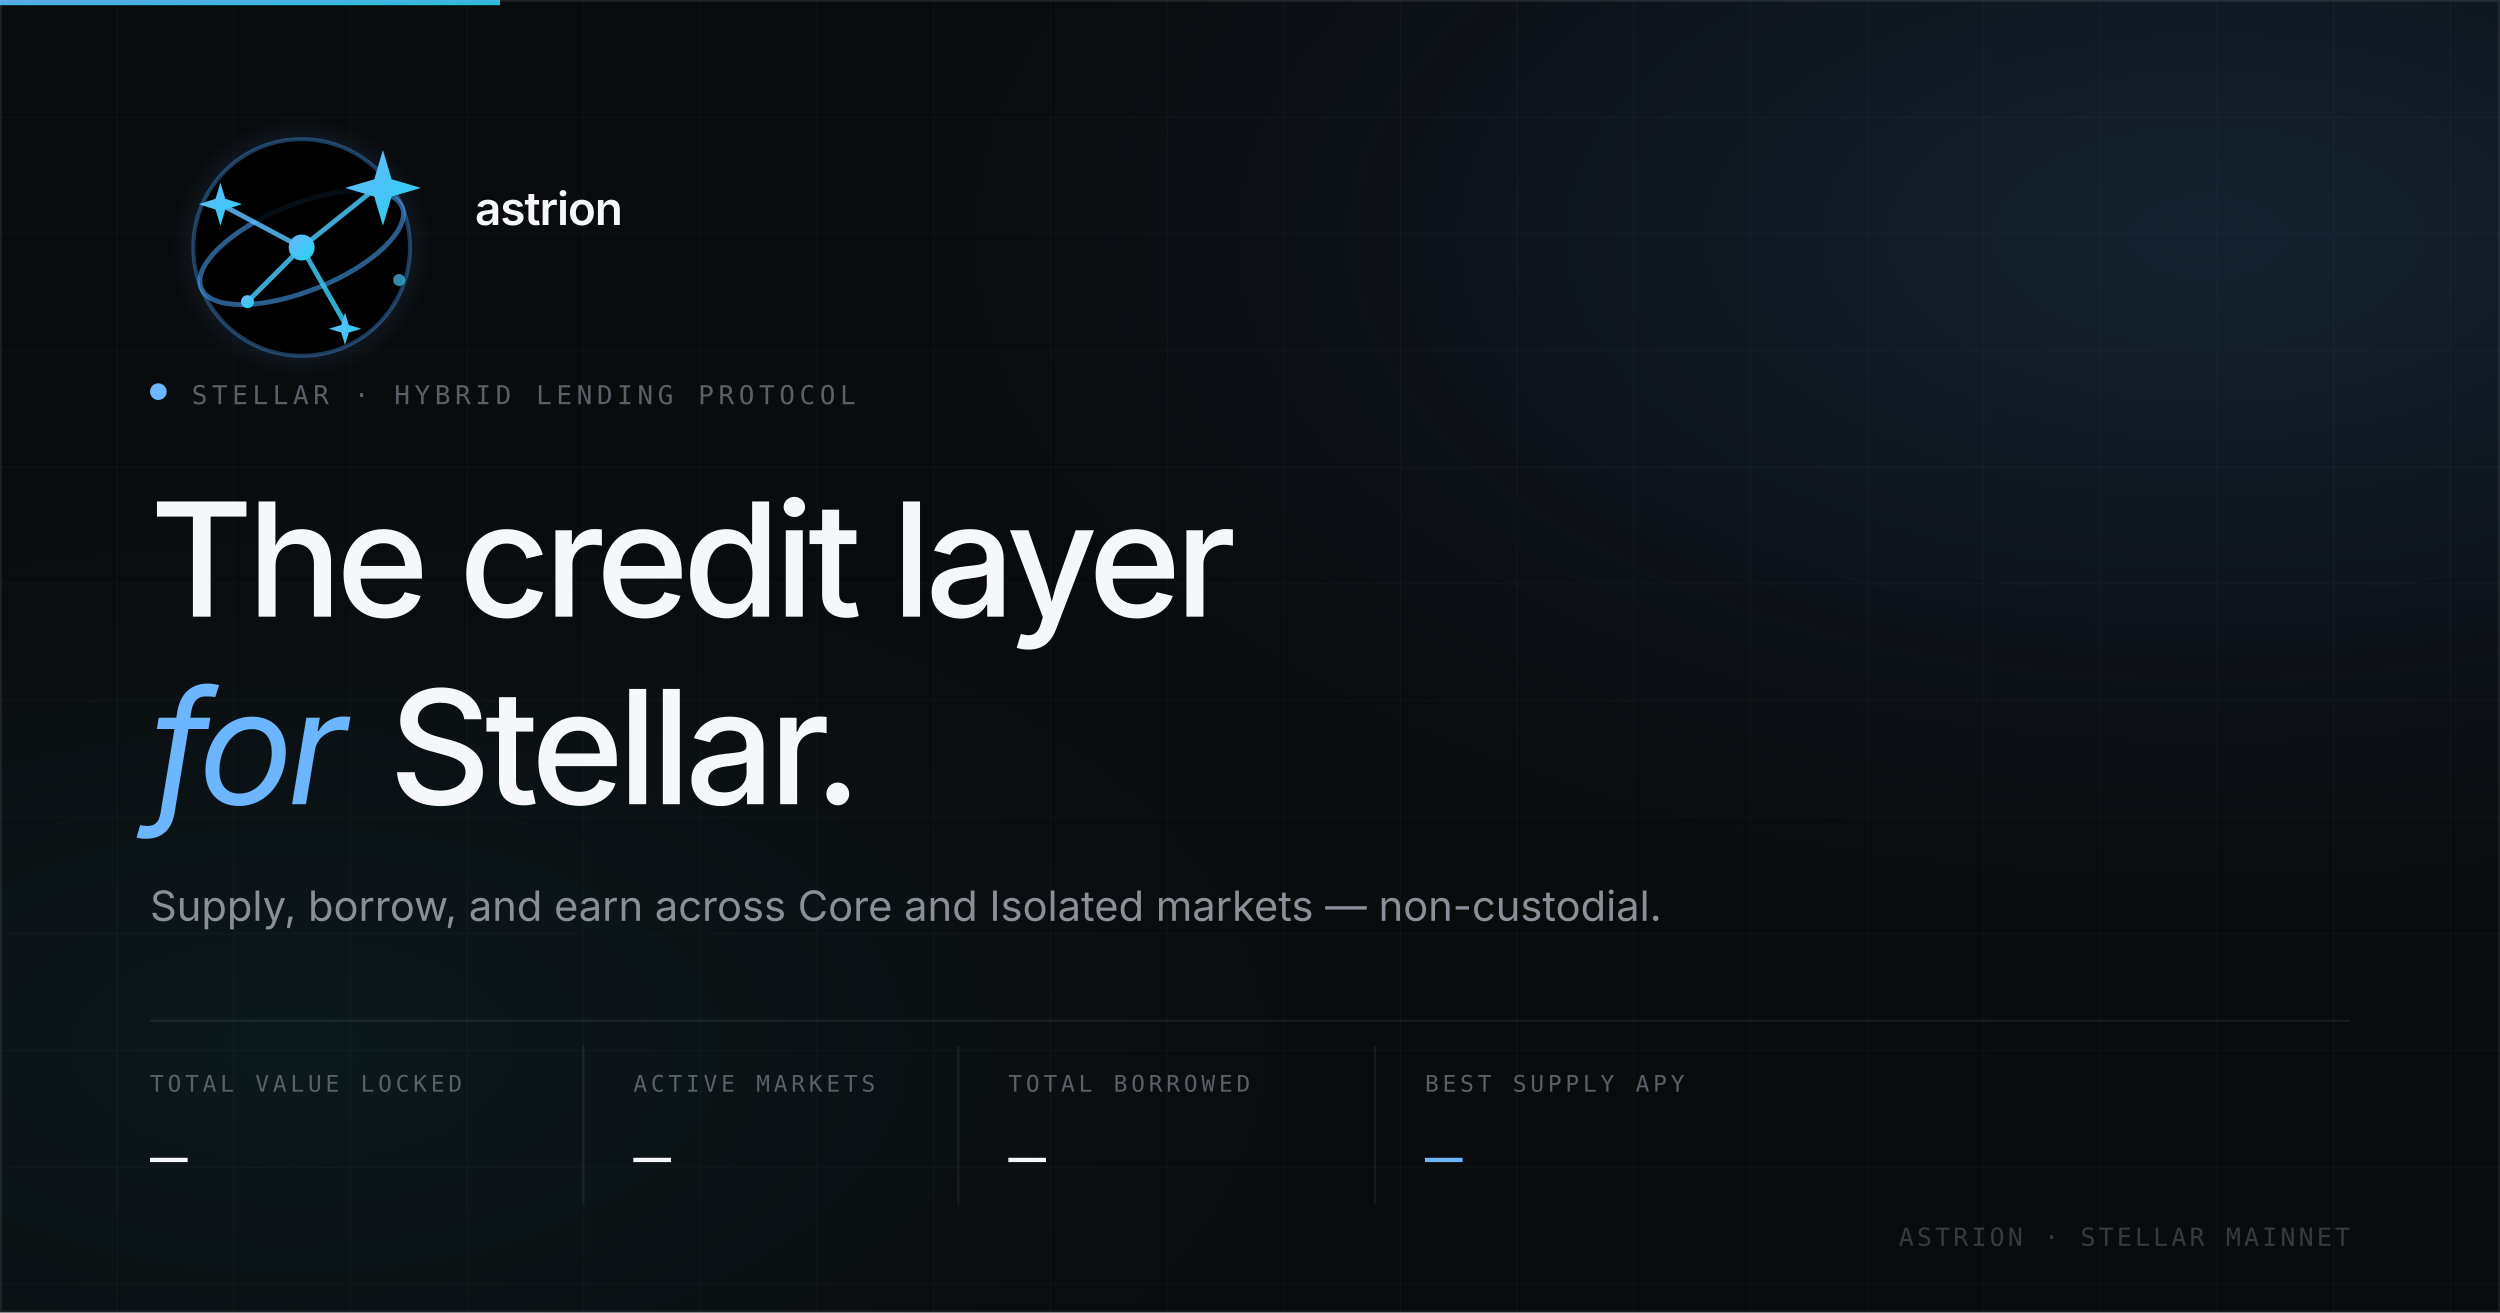
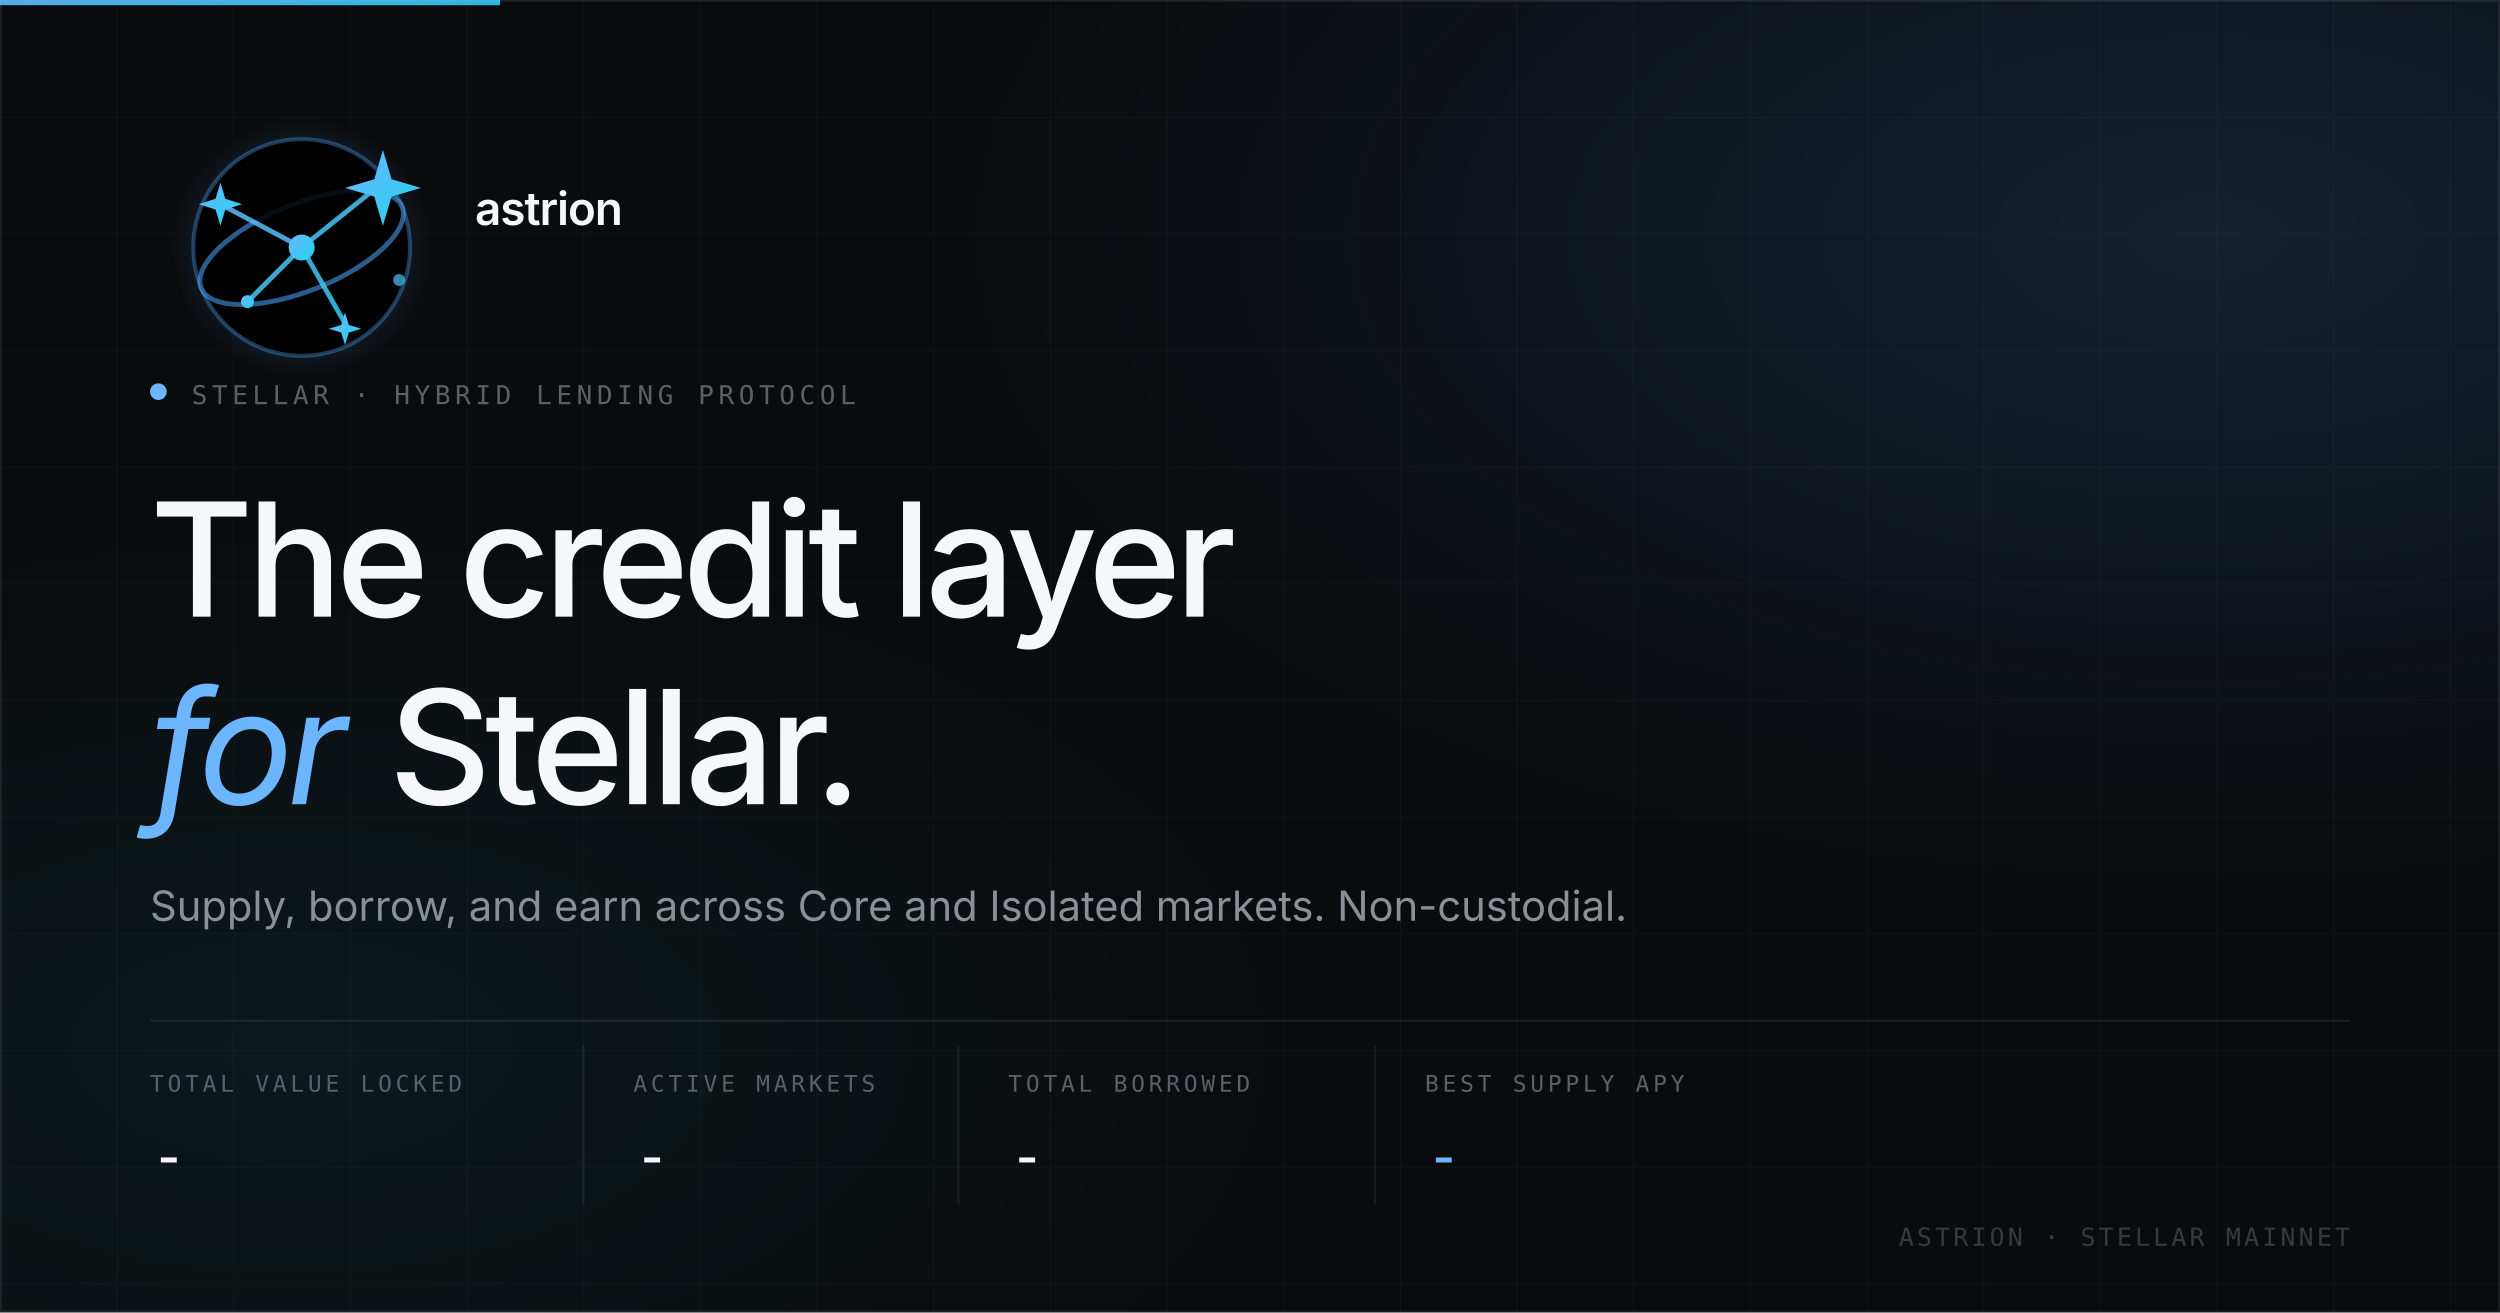
<svg xmlns="http://www.w3.org/2000/svg" width="1200" height="630" viewBox="0 0 1200 630">
  <defs>
    <radialGradient id="glowTR" cx="88%" cy="18%" r="50%">
      <stop offset="0%" stop-color="#4DA8FF" stop-opacity="0.14" />
      <stop offset="100%" stop-color="#4DA8FF" stop-opacity="0" />
    </radialGradient>
    <radialGradient id="glowBL" cx="12%" cy="80%" r="40%">
      <stop offset="0%" stop-color="#22D3EE" stop-opacity="0.07" />
      <stop offset="100%" stop-color="#22D3EE" stop-opacity="0" />
    </radialGradient>
    <pattern id="grid" width="56" height="56" patternUnits="userSpaceOnUse">
      <path d="M56 0L0 0 0 56" fill="none" stroke="rgba(255,255,255,0.03)" stroke-width="1" />
    </pattern>
    <linearGradient id="ml" x1="0" y1="0" x2="1" y2="1">
      <stop offset="0%" stop-color="#6CB6FF" />
      <stop offset="100%" stop-color="#22D3EE" />
    </linearGradient>
    <radialGradient id="mg" cx="0.5" cy="0.5" r="0.5">
      <stop offset="0%" stop-color="#4DA8FF" stop-opacity="0.45" />
      <stop offset="100%" stop-color="#4DA8FF" stop-opacity="0" />
    </radialGradient>
  </defs>
  <rect width="1200" height="630" fill="#0A0B0D" />
  <rect width="1200" height="630" fill="url(#grid)" />
  <rect width="1200" height="630" fill="url(#glowTR)" />
  <rect width="1200" height="630" fill="url(#glowBL)" />
  <rect x="0.5" y="0.5" width="1199" height="629" fill="none" stroke="rgba(255,255,255,0.07)" stroke-width="1" />
  <rect x="0" y="0" width="240" height="2.5" fill="url(#ml)" opacity="0.9" />
  <g transform="translate(72, 46) scale(2.6)">
    <g transform="translate(2 2)">
      <circle cx="26" cy="26" r="24" fill="url(#mg)" />
      <ellipse cx="26" cy="26" rx="20" ry="20" stroke="rgba(77,168,255,0.35)" stroke-width="0.75" />
      <ellipse cx="26" cy="26" rx="20" ry="8" stroke="rgba(77,168,255,0.55)" stroke-width="0.9" transform="rotate(-22 26 26)" />
      <path d="M11 18 L26 26 L41 14 M26 26 L34 40 M26 26 L16 36" stroke="url(#ml)" stroke-width="0.9" stroke-linecap="round" opacity="0.85" />
      <g fill="url(#ml)">
        <path d="M41 8 L42.6 13.4 L48 15 L42.6 16.6 L41 22 L39.4 16.6 L34 15 L39.4 13.4 Z" />
        <path d="M11 14 L11.9 17 L15 18 L11.9 19 L11 22 L10.1 19 L7 18 L10.1 17 Z" />
        <circle cx="26" cy="26" r="2.4" />
        <path d="M34 38 L34.7 40.3 L37 41 L34.7 41.7 L34 44 L33.3 41.7 L31 41 L33.3 40.3 Z" />
        <circle cx="16" cy="36" r="1.2" />
        <circle cx="44" cy="32" r="1.1" opacity="0.7" />
      </g>
    </g>
  </g>
  <text x="228" y="108" font-family="Inter, ui-sans-serif, system-ui, sans-serif" font-size="22" font-weight="600" letter-spacing="-0.5" fill="#F5F7FB">astrion</text>
  <circle cx="76" cy="188" r="4" fill="#6CB6FF" />
  <text x="92" y="194" font-family="ui-monospace, 'SF Mono', Menlo, monospace" font-size="12.5" font-weight="400" letter-spacing="2.2" fill="#5A6068">STELLAR · HYBRID LENDING PROTOCOL</text>
  <text x="72" y="296" font-family="Inter, ui-sans-serif, system-ui, sans-serif" font-size="76" font-weight="500" letter-spacing="-3" fill="#F5F7FB">The credit layer</text>
  <text x="72" y="386" font-family="Inter, ui-sans-serif, system-ui, sans-serif" font-size="76" font-weight="500" letter-spacing="-3" fill="#F5F7FB">
    <tspan font-style="italic" font-weight="400" fill="#6CB6FF">for</tspan>
    <tspan> Stellar.</tspan>
  </text>
-   <text x="72" y="442" font-family="Inter, ui-sans-serif, system-ui, sans-serif" font-size="20" font-weight="400" fill="#8A8F98">Supply, borrow, and earn across Core and Isolated markets — non-custodial.</text>
+   <text x="72" y="442" font-family="Inter, ui-sans-serif, system-ui, sans-serif" font-size="20" font-weight="400" fill="#8A8F98">Supply, borrow, and earn across Core and Isolated markets. Non-custodial.</text>
  <line x1="72" y1="490" x2="1128" y2="490" stroke="rgba(255,255,255,0.07)" stroke-width="1" />
  <text x="72" y="524" font-family="ui-monospace, 'SF Mono', Menlo, monospace" font-size="11" font-weight="400" letter-spacing="1.8" fill="#5A6068">TOTAL VALUE LOCKED</text>
-   <text x="72" y="565" font-family="ui-monospace, 'SF Mono', Menlo, monospace" font-size="30" font-weight="400" letter-spacing="-0.5" fill="#F5F7FB">—</text>
+   <text x="72" y="565" font-family="ui-monospace, 'SF Mono', Menlo, monospace" font-size="30" font-weight="400" letter-spacing="-0.5" fill="#F5F7FB">-</text>
  <line x1="280" y1="502" x2="280" y2="578" stroke="rgba(255,255,255,0.07)" stroke-width="1" />
  <text x="304" y="524" font-family="ui-monospace, 'SF Mono', Menlo, monospace" font-size="11" font-weight="400" letter-spacing="1.8" fill="#5A6068">ACTIVE MARKETS</text>
-   <text x="304" y="565" font-family="ui-monospace, 'SF Mono', Menlo, monospace" font-size="30" font-weight="400" letter-spacing="-0.5" fill="#F5F7FB">—</text>
+   <text x="304" y="565" font-family="ui-monospace, 'SF Mono', Menlo, monospace" font-size="30" font-weight="400" letter-spacing="-0.5" fill="#F5F7FB">-</text>
  <line x1="460" y1="502" x2="460" y2="578" stroke="rgba(255,255,255,0.07)" stroke-width="1" />
  <text x="484" y="524" font-family="ui-monospace, 'SF Mono', Menlo, monospace" font-size="11" font-weight="400" letter-spacing="1.8" fill="#5A6068">TOTAL BORROWED</text>
-   <text x="484" y="565" font-family="ui-monospace, 'SF Mono', Menlo, monospace" font-size="30" font-weight="400" letter-spacing="-0.5" fill="#F5F7FB">—</text>
+   <text x="484" y="565" font-family="ui-monospace, 'SF Mono', Menlo, monospace" font-size="30" font-weight="400" letter-spacing="-0.5" fill="#F5F7FB">-</text>
  <line x1="660" y1="502" x2="660" y2="578" stroke="rgba(255,255,255,0.07)" stroke-width="1" />
  <text x="684" y="524" font-family="ui-monospace, 'SF Mono', Menlo, monospace" font-size="11" font-weight="400" letter-spacing="1.8" fill="#5A6068">BEST SUPPLY APY</text>
-   <text x="684" y="565" font-family="ui-monospace, 'SF Mono', Menlo, monospace" font-size="30" font-weight="400" letter-spacing="-0.5" fill="#6CB6FF">—</text>
+   <text x="684" y="565" font-family="ui-monospace, 'SF Mono', Menlo, monospace" font-size="30" font-weight="400" letter-spacing="-0.5" fill="#6CB6FF">-</text>
  <text x="1128" y="598" font-family="ui-monospace, 'SF Mono', Menlo, monospace" font-size="12" font-weight="400" letter-spacing="1.5" fill="rgba(90,96,104,0.55)" text-anchor="end">ASTRION · STELLAR MAINNET</text>
</svg>
